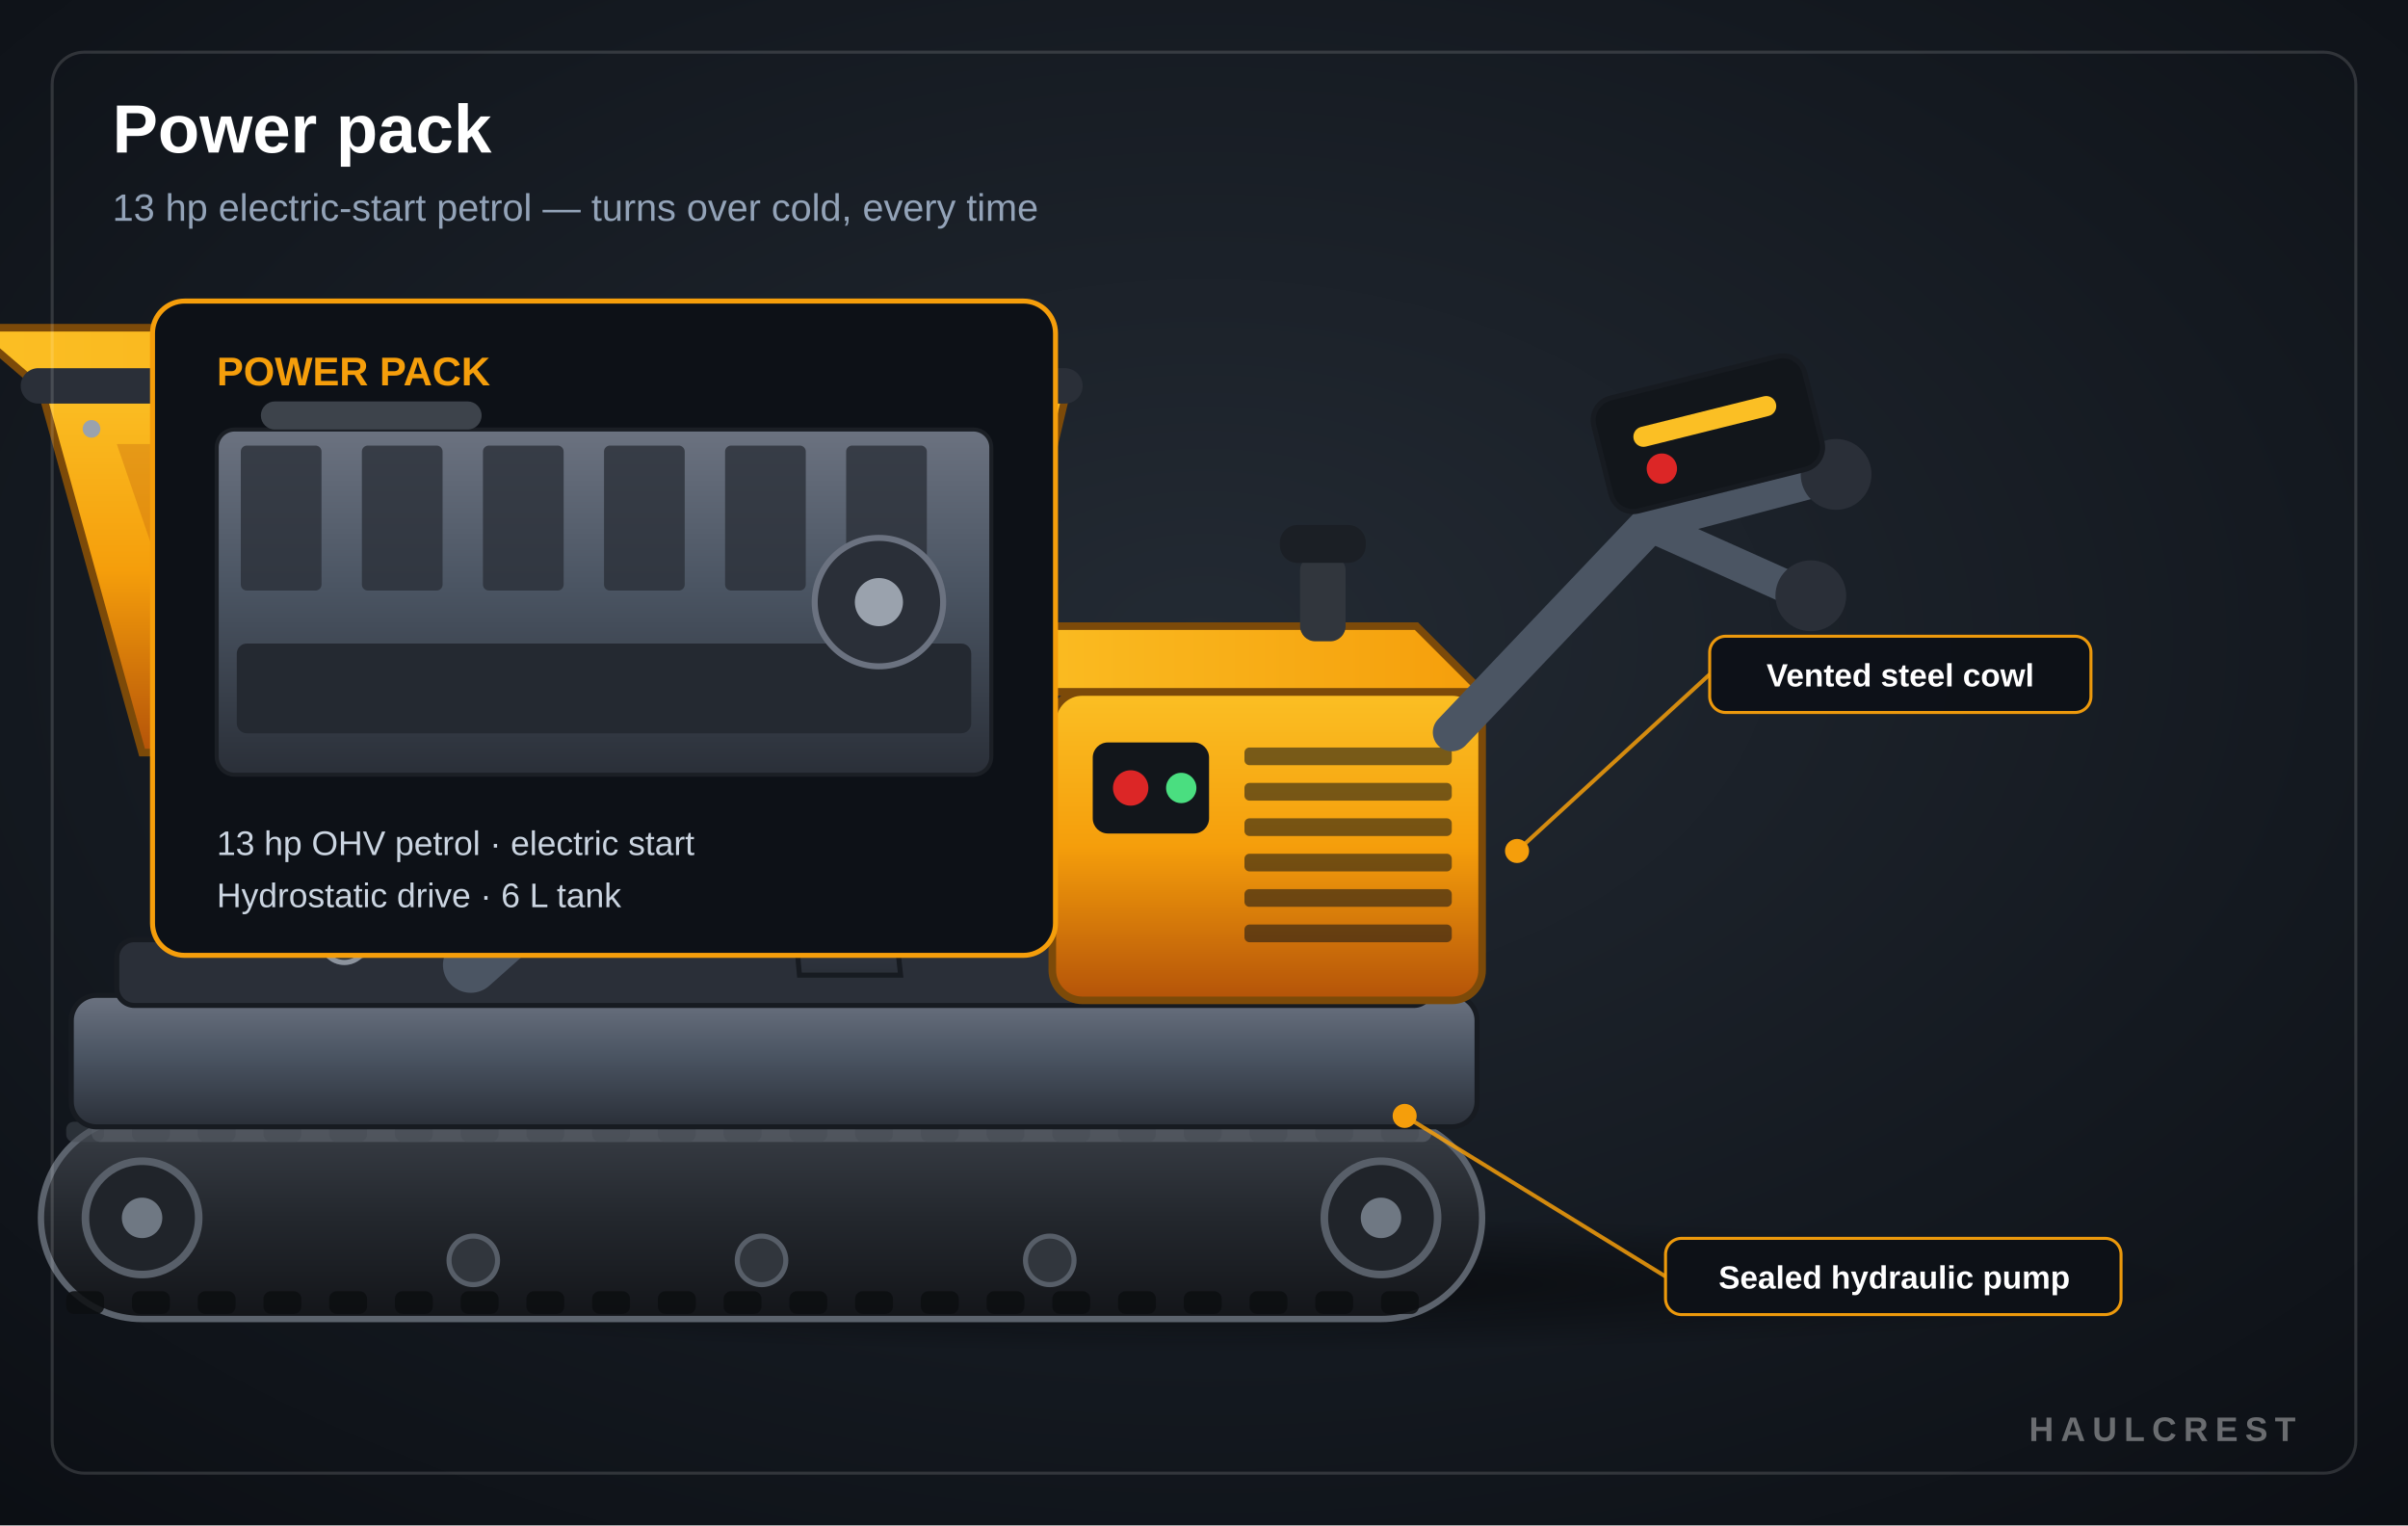
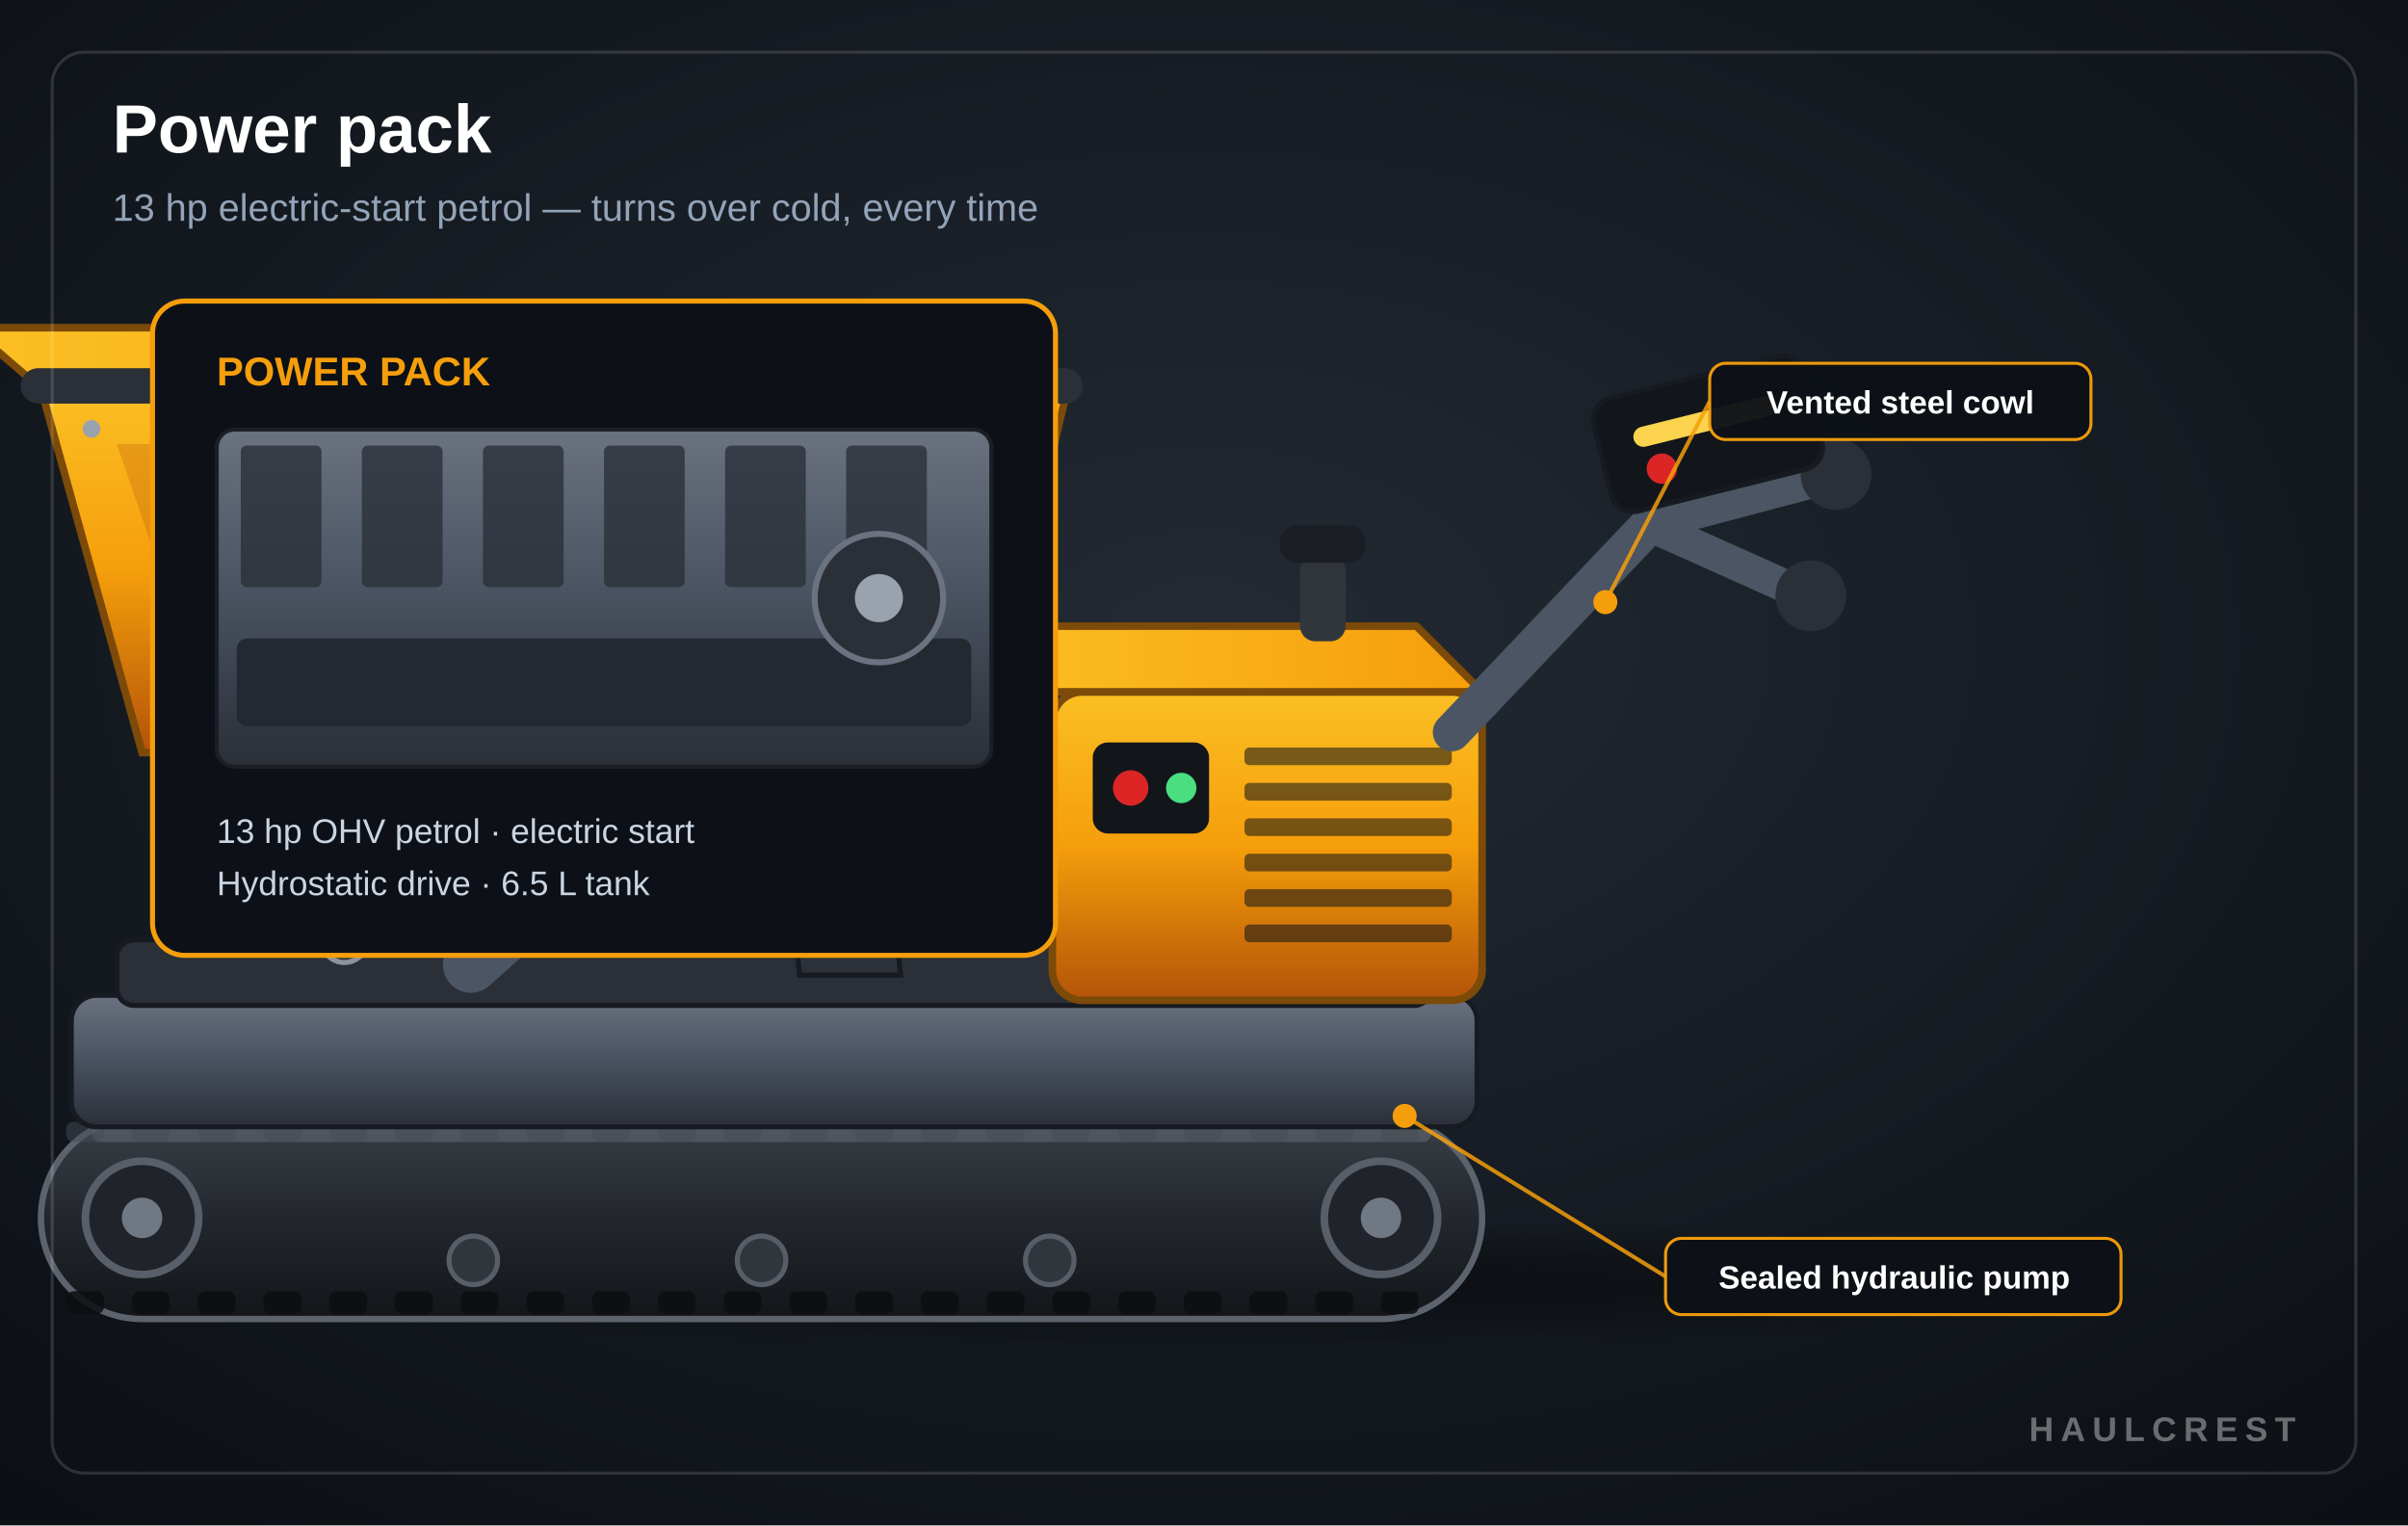
<svg xmlns="http://www.w3.org/2000/svg" viewBox="0 0 1200 760" width="1200" height="760" role="img">
  <defs>
    <linearGradient id="steel" x1="0" y1="0" x2="0" y2="1">
      <stop offset="0" stop-color="#6b7280" />
      <stop offset=".45" stop-color="#4b5563" />
      <stop offset="1" stop-color="#2a2f38" />
    </linearGradient>
    <linearGradient id="steelLite" x1="0" y1="0" x2="0" y2="1">
      <stop offset="0" stop-color="#aeb6c2" />
      <stop offset="1" stop-color="#6b7280" />
    </linearGradient>
    <linearGradient id="dark" x1="0" y1="0" x2="0" y2="1">
      <stop offset="0" stop-color="#31363f" />
      <stop offset="1" stop-color="#15181d" />
    </linearGradient>
    <linearGradient id="rubber" x1="0" y1="0" x2="0" y2="1">
      <stop offset="0" stop-color="#3a3f47" />
      <stop offset=".5" stop-color="#23272d" />
      <stop offset="1" stop-color="#131519" />
    </linearGradient>
    <radialGradient id="studioD" cx=".5" cy=".42" r=".78">
      <stop offset="0" stop-color="#232a33" />
      <stop offset=".6" stop-color="#141920" />
      <stop offset="1" stop-color="#0b0e13" />
    </radialGradient>
    <radialGradient id="studioL" cx=".5" cy=".4" r=".8">
      <stop offset="0" stop-color="#ffffff" />
      <stop offset=".65" stop-color="#eef1f5" />
      <stop offset="1" stop-color="#d7dce4" />
    </radialGradient>
    <linearGradient id="skyG" x1="0" y1="0" x2="0" y2="1">
      <stop offset="0" stop-color="#9fc0d8" />
      <stop offset=".55" stop-color="#cfe0ea" />
      <stop offset="1" stop-color="#e8eef2" />
    </linearGradient>
    <radialGradient id="shadow" cx=".5" cy=".5" r=".5">
      <stop offset="0" stop-color="#000" stop-opacity=".55" />
      <stop offset="1" stop-color="#000" stop-opacity="0" />
    </radialGradient>
    <linearGradient id="glassG" x1="0" y1="0" x2="1" y2="1">
      <stop offset="0" stop-color="#dfeaf2" stop-opacity=".9" />
      <stop offset="1" stop-color="#8fa6b8" stop-opacity=".75" />
    </linearGradient>
-     <linearGradient id="hc" x1="0" y1="0" x2="0" y2="1">
+     <linearGradient id="paint" x1="0" y1="0" x2="0" y2="1">
      <stop offset="0" stop-color="#fbbf24" />
      <stop offset=".5" stop-color="#f59e0b" />
      <stop offset="1" stop-color="#b45309" />
    </linearGradient>
-     <linearGradient id="hcTop" x1="0" y1="0" x2="1" y2="0">
+     <linearGradient id="paintTop" x1="0" y1="0" x2="1" y2="0">
      <stop offset="0" stop-color="#fbbf24" />
      <stop offset="1" stop-color="#f59e0b" />
    </linearGradient>
  </defs>
  <rect width="1200" height="760" fill="url(#studioD)" />
  <ellipse cx="600.0" cy="640" rx="504.0" ry="34" fill="url(#shadow)" />
  <g transform="translate(-357.6,-124.0) scale(1.26)">
    <rect x="300" y="540" width="570" height="80" rx="40.0" fill="url(#rubber)" stroke="#5c636d" stroke-width="2.5" />
    <rect x="320.0" y="543" width="530.0" height="7" rx="3.5" fill="#6e767f" opacity=".45" />
    <rect x="310" y="609" width="15" height="9" rx="3" fill="#0c0e11" opacity=".85" />
    <rect x="310" y="542" width="15" height="8" rx="3" fill="#454b54" opacity=".5" />
    <rect x="336" y="609" width="15" height="9" rx="3" fill="#0c0e11" opacity=".85" />
    <rect x="336" y="542" width="15" height="8" rx="3" fill="#454b54" opacity=".5" />
    <rect x="362" y="609" width="15" height="9" rx="3" fill="#0c0e11" opacity=".85" />
    <rect x="362" y="542" width="15" height="8" rx="3" fill="#454b54" opacity=".5" />
    <rect x="388" y="609" width="15" height="9" rx="3" fill="#0c0e11" opacity=".85" />
    <rect x="388" y="542" width="15" height="8" rx="3" fill="#454b54" opacity=".5" />
    <rect x="414" y="609" width="15" height="9" rx="3" fill="#0c0e11" opacity=".85" />
    <rect x="414" y="542" width="15" height="8" rx="3" fill="#454b54" opacity=".5" />
    <rect x="440" y="609" width="15" height="9" rx="3" fill="#0c0e11" opacity=".85" />
    <rect x="440" y="542" width="15" height="8" rx="3" fill="#454b54" opacity=".5" />
    <rect x="466" y="609" width="15" height="9" rx="3" fill="#0c0e11" opacity=".85" />
    <rect x="466" y="542" width="15" height="8" rx="3" fill="#454b54" opacity=".5" />
    <rect x="492" y="609" width="15" height="9" rx="3" fill="#0c0e11" opacity=".85" />
    <rect x="492" y="542" width="15" height="8" rx="3" fill="#454b54" opacity=".5" />
    <rect x="518" y="609" width="15" height="9" rx="3" fill="#0c0e11" opacity=".85" />
    <rect x="518" y="542" width="15" height="8" rx="3" fill="#454b54" opacity=".5" />
    <rect x="544" y="609" width="15" height="9" rx="3" fill="#0c0e11" opacity=".85" />
    <rect x="544" y="542" width="15" height="8" rx="3" fill="#454b54" opacity=".5" />
    <rect x="570" y="609" width="15" height="9" rx="3" fill="#0c0e11" opacity=".85" />
    <rect x="570" y="542" width="15" height="8" rx="3" fill="#454b54" opacity=".5" />
    <rect x="596" y="609" width="15" height="9" rx="3" fill="#0c0e11" opacity=".85" />
    <rect x="596" y="542" width="15" height="8" rx="3" fill="#454b54" opacity=".5" />
    <rect x="622" y="609" width="15" height="9" rx="3" fill="#0c0e11" opacity=".85" />
    <rect x="622" y="542" width="15" height="8" rx="3" fill="#454b54" opacity=".5" />
    <rect x="648" y="609" width="15" height="9" rx="3" fill="#0c0e11" opacity=".85" />
    <rect x="648" y="542" width="15" height="8" rx="3" fill="#454b54" opacity=".5" />
    <rect x="674" y="609" width="15" height="9" rx="3" fill="#0c0e11" opacity=".85" />
    <rect x="674" y="542" width="15" height="8" rx="3" fill="#454b54" opacity=".5" />
    <rect x="700" y="609" width="15" height="9" rx="3" fill="#0c0e11" opacity=".85" />
    <rect x="700" y="542" width="15" height="8" rx="3" fill="#454b54" opacity=".5" />
    <rect x="726" y="609" width="15" height="9" rx="3" fill="#0c0e11" opacity=".85" />
    <rect x="726" y="542" width="15" height="8" rx="3" fill="#454b54" opacity=".5" />
    <rect x="752" y="609" width="15" height="9" rx="3" fill="#0c0e11" opacity=".85" />
    <rect x="752" y="542" width="15" height="8" rx="3" fill="#454b54" opacity=".5" />
    <rect x="778" y="609" width="15" height="9" rx="3" fill="#0c0e11" opacity=".85" />
    <rect x="778" y="542" width="15" height="8" rx="3" fill="#454b54" opacity=".5" />
    <rect x="804" y="609" width="15" height="9" rx="3" fill="#0c0e11" opacity=".85" />
    <rect x="804" y="542" width="15" height="8" rx="3" fill="#454b54" opacity=".5" />
    <rect x="830" y="609" width="15" height="9" rx="3" fill="#0c0e11" opacity=".85" />
    <rect x="830" y="542" width="15" height="8" rx="3" fill="#454b54" opacity=".5" />
    <circle cx="340.0" cy="580.0" r="22.4" fill="#20242a" stroke="#585f69" stroke-width="3" />
    <circle cx="830.0" cy="580.0" r="22.4" fill="#20242a" stroke="#585f69" stroke-width="3" />
    <circle cx="340.0" cy="580.0" r="8.0" fill="#6f7883" />
    <circle cx="830.0" cy="580.0" r="8.0" fill="#6f7883" />
    <circle cx="471.0" cy="596.8" r="9.6" fill="#31363d" stroke="#575e68" stroke-width="2" />
    <circle cx="585.0" cy="596.8" r="9.6" fill="#31363d" stroke="#575e68" stroke-width="2" />
    <circle cx="699.0" cy="596.8" r="9.6" fill="#31363d" stroke="#575e68" stroke-width="2" />
    <rect x="312" y="492" width="556" height="52" rx="10" fill="url(#steel)" stroke="#171b21" stroke-width="2" />
    <rect x="330" y="470" width="520" height="26" rx="7" fill="#2a2f38" stroke="#171b21" stroke-width="2" />
    <path d="M600 484 L640 484 L628 372 L590 372 Z" fill="url(#steel)" stroke="#171b21" stroke-width="2" />
    <path d="M470 480 L560 400" stroke="#4b5563" stroke-width="22" stroke-linecap="round" />
    <path d="M556 404 L612 366" stroke="#c9ced6" stroke-width="12" stroke-linecap="round" />
    <g transform="translate(0,0) rotate(0 700 300)">
-       <path d="M300 252 L706 252 L672 396 L340 396 Z" fill="url(#hc)" stroke="#7c4a09" stroke-width="3" />
-       <path d="M300 252 L706 252 L678 228 L272 228 Z" fill="url(#hcTop)" stroke="#7c4a09" stroke-width="3" />
+       <path d="M300 252 L706 252 L672 396 L340 396 Z" fill="url(#paint)" stroke="#7c4a09" stroke-width="3" />
+       <path d="M300 252 L706 252 L678 228 L272 228 Z" fill="url(#paintTop)" stroke="#7c4a09" stroke-width="3" />
      <path d="M330 274 L676 274 L652 344 L354 344 Z" fill="#b45309" opacity=".28" />
      <rect x="292" y="244" width="420" height="14" rx="7" fill="#2a2f38" />
      <circle cx="320" cy="268" r="3.5" fill="#9aa2ad" />
      <circle cx="690" cy="268" r="3.5" fill="#9aa2ad" />
      <circle cx="352" cy="384" r="3.5" fill="#9aa2ad" />
      <circle cx="660" cy="384" r="3.5" fill="#9aa2ad" />
    </g>
    <path d="M420 470 L508 418" stroke="#4b5563" stroke-width="20" stroke-linecap="round" />
    <path d="M504 420 L556 392" stroke="#c9ced6" stroke-width="11" stroke-linecap="round" />
    <circle cx="420" cy="470" r="9" fill="#31363d" stroke="#8c939d" stroke-width="2" />
-     <rect x="700" y="372" width="170" height="122" rx="12" fill="url(#hc)" stroke="#7c4a09" stroke-width="3" />
-     <path d="M700 372 L870 372 L844 346 L674 346 Z" fill="url(#hcTop)" stroke="#7c4a09" stroke-width="3" />
+     <rect x="700" y="372" width="170" height="122" rx="12" fill="url(#paint)" stroke="#7c4a09" stroke-width="3" />
+     <path d="M700 372 L870 372 L844 346 L674 346 Z" fill="url(#paintTop)" stroke="#7c4a09" stroke-width="3" />
    <rect x="776" y="394.0" width="82" height="7.0" rx="2" fill="#0f1216" opacity=".55" />
    <rect x="776" y="408.0" width="82" height="7.0" rx="2" fill="#0f1216" opacity=".55" />
    <rect x="776" y="422.0" width="82" height="7.0" rx="2" fill="#0f1216" opacity=".55" />
    <rect x="776" y="436.0" width="82" height="7.0" rx="2" fill="#0f1216" opacity=".55" />
    <rect x="776" y="450.0" width="82" height="7.0" rx="2" fill="#0f1216" opacity=".55" />
    <rect x="776" y="464.0" width="82" height="7.0" rx="2" fill="#0f1216" opacity=".55" />
    <rect x="716" y="392" width="46" height="36" rx="6" fill="#12161b" />
    <circle cx="731" cy="410" r="7" fill="#dc2626" />
    <circle cx="751" cy="410" r="6" fill="#4ade80" />
    <rect x="798" y="318" width="18" height="34" rx="6" fill="#31363d" />
    <rect x="790" y="306" width="34" height="15" rx="7" fill="#1b1f25" />
    <path d="M858 388 L936 306" stroke="#4b5563" stroke-width="15" stroke-linecap="round" />
    <path d="M936 306 L1004 288 M936 306 L994 332" stroke="#4b5563" stroke-width="13" stroke-linecap="round" />
    <circle cx="1010" cy="286" r="14" fill="#2a2f38" />
    <circle cx="1000" cy="334" r="14" fill="#2a2f38" />
    <rect x="912" y="258" width="86" height="46" rx="9" fill="#12161b" stroke="#171b21" stroke-width="2" transform="rotate(-14 912 258)" />
    <g transform="rotate(-14 912 258)">
-       <rect x="926" y="272" width="58" height="8" rx="4" fill="#fbbf24" />
+       <rect x="926" y="272" width="58" height="8" rx="4" fill="#fcd34d" />
      <circle cx="934" cy="290" r="6" fill="#dc2626" />
    </g>
  </g>
  <rect x="76" y="150" width="450" height="326" rx="16" fill="#0d1117" stroke="#f59e0b" stroke-width="2.5" />
  <text x="108" y="192" font-family="Arial,Helvetica,sans-serif" font-weight="800" font-size="20" fill="#f59e0b">POWER PACK</text>
  <g transform="translate(108,214)">
-     <rect x="0" y="0" width="386" height="172" rx="9" fill="url(#steel)" stroke="#1b1f25" stroke-width="2" />
-     <rect x="12.0" y="8" width="40.222" height="72.24" rx="3" fill="#2b3038" opacity=".8" />
-     <rect x="72.333" y="8" width="40.222" height="72.24" rx="3" fill="#2b3038" opacity=".8" />
-     <rect x="132.667" y="8" width="40.222" height="72.24" rx="3" fill="#2b3038" opacity=".8" />
-     <rect x="193.0" y="8" width="40.222" height="72.24" rx="3" fill="#2b3038" opacity=".8" />
-     <rect x="253.333" y="8" width="40.222" height="72.24" rx="3" fill="#2b3038" opacity=".8" />
-     <rect x="313.667" y="8" width="40.222" height="72.24" rx="3" fill="#2b3038" opacity=".8" />
-     <rect x="10" y="106.64" width="366" height="44.72" rx="5" fill="#242931" />
+     <rect x="0" y="0" width="386" height="168" rx="9" fill="url(#steel)" stroke="#1b1f25" stroke-width="2" />
+     <rect x="12.0" y="8" width="40.222" height="70.56" rx="3" fill="#2b3038" opacity=".8" />
+     <rect x="72.333" y="8" width="40.222" height="70.56" rx="3" fill="#2b3038" opacity=".8" />
+     <rect x="132.667" y="8" width="40.222" height="70.56" rx="3" fill="#2b3038" opacity=".8" />
+     <rect x="193.0" y="8" width="40.222" height="70.56" rx="3" fill="#2b3038" opacity=".8" />
+     <rect x="253.333" y="8" width="40.222" height="70.56" rx="3" fill="#2b3038" opacity=".8" />
+     <rect x="313.667" y="8" width="40.222" height="70.56" rx="3" fill="#2b3038" opacity=".8" />
+     <rect x="10" y="104.16" width="366" height="43.68" rx="5" fill="#242931" />
+     <circle cx="330" cy="84.0" r="32" fill="#2a2f38" stroke="#6b7280" stroke-width="3" />
+     <circle cx="330" cy="84.0" r="12" fill="#9aa2ad" />
  </g>
-   <g transform="translate(108,214)">
-     <circle cx="330" cy="86" r="32" fill="#2a2f38" stroke="#6b7280" stroke-width="3" />
-     <circle cx="330" cy="86" r="12" fill="#9aa2ad" />
-     <rect x="22" y="-14" width="110" height="14" rx="7" fill="#3d434b" />
-   </g>
-   <text x="108" y="426" font-family="Arial,Helvetica,sans-serif" font-size="17" fill="#cbd5e1">13 hp OHV petrol · electric start</text>
-   <text x="108" y="452" font-family="Arial,Helvetica,sans-serif" font-size="17" fill="#cbd5e1">Hydrostatic drive · 6 L tank</text>
-   <path d="M756 424 L852 336" stroke="#f59e0b" stroke-width="2" opacity=".85" />
-   <circle cx="756" cy="424" r="6" fill="#f59e0b" />
-   <rect x="852" y="317" width="190" height="38" rx="8" fill="#0d1117" stroke="#f59e0b" stroke-width="1.5" opacity=".96" />
-   <text x="947" y="342" text-anchor="middle" font-family="Arial,Helvetica,sans-serif" font-weight="700" font-size="16" fill="#fff">Vented steel cowl</text>
+   <text x="108" y="420" font-family="Arial,Helvetica,sans-serif" font-size="17" fill="#cbd5e1">13 hp OHV petrol · electric start</text>
+   <text x="108" y="446" font-family="Arial,Helvetica,sans-serif" font-size="17" fill="#cbd5e1">Hydrostatic drive · 6.5 L tank</text>
+   <path d="M800 300 L852 200" stroke="#f59e0b" stroke-width="2" opacity=".85" />
+   <circle cx="800" cy="300" r="6" fill="#f59e0b" />
+   <rect x="852" y="181" width="190" height="38" rx="8" fill="#0d1117" stroke="#f59e0b" stroke-width="1.5" opacity=".96" />
+   <text x="947" y="206" text-anchor="middle" font-family="Arial,Helvetica,sans-serif" font-weight="700" font-size="16" fill="#fff">Vented steel cowl</text>
  <path d="M700 556 L830 636" stroke="#f59e0b" stroke-width="2" opacity=".85" />
  <circle cx="700" cy="556" r="6" fill="#f59e0b" />
  <rect x="830" y="617" width="227" height="38" rx="8" fill="#0d1117" stroke="#f59e0b" stroke-width="1.5" opacity=".96" />
  <text x="944" y="642" text-anchor="middle" font-family="Arial,Helvetica,sans-serif" font-weight="700" font-size="16" fill="#fff">Sealed hydraulic pump</text>
  <text x="56" y="76" font-family="Arial,Helvetica,sans-serif" font-weight="800" font-size="34" fill="#ffffff">Power pack</text>
  <text x="56" y="110" font-family="Arial,Helvetica,sans-serif" font-weight="500" font-size="19" fill="#93a3b8">13 hp electric-start petrol — turns over cold, every time</text>
  <rect x="26" y="26" width="1148" height="708" rx="16" fill="none" stroke="#ffffff" stroke-width="1.5" opacity=".14" />
  <text x="1144" y="718" text-anchor="end" font-family="Arial,Helvetica,sans-serif" font-weight="800" font-size="17" letter-spacing="3.5" fill="#ffffff" opacity=".38">HAULCREST</text>
</svg>
